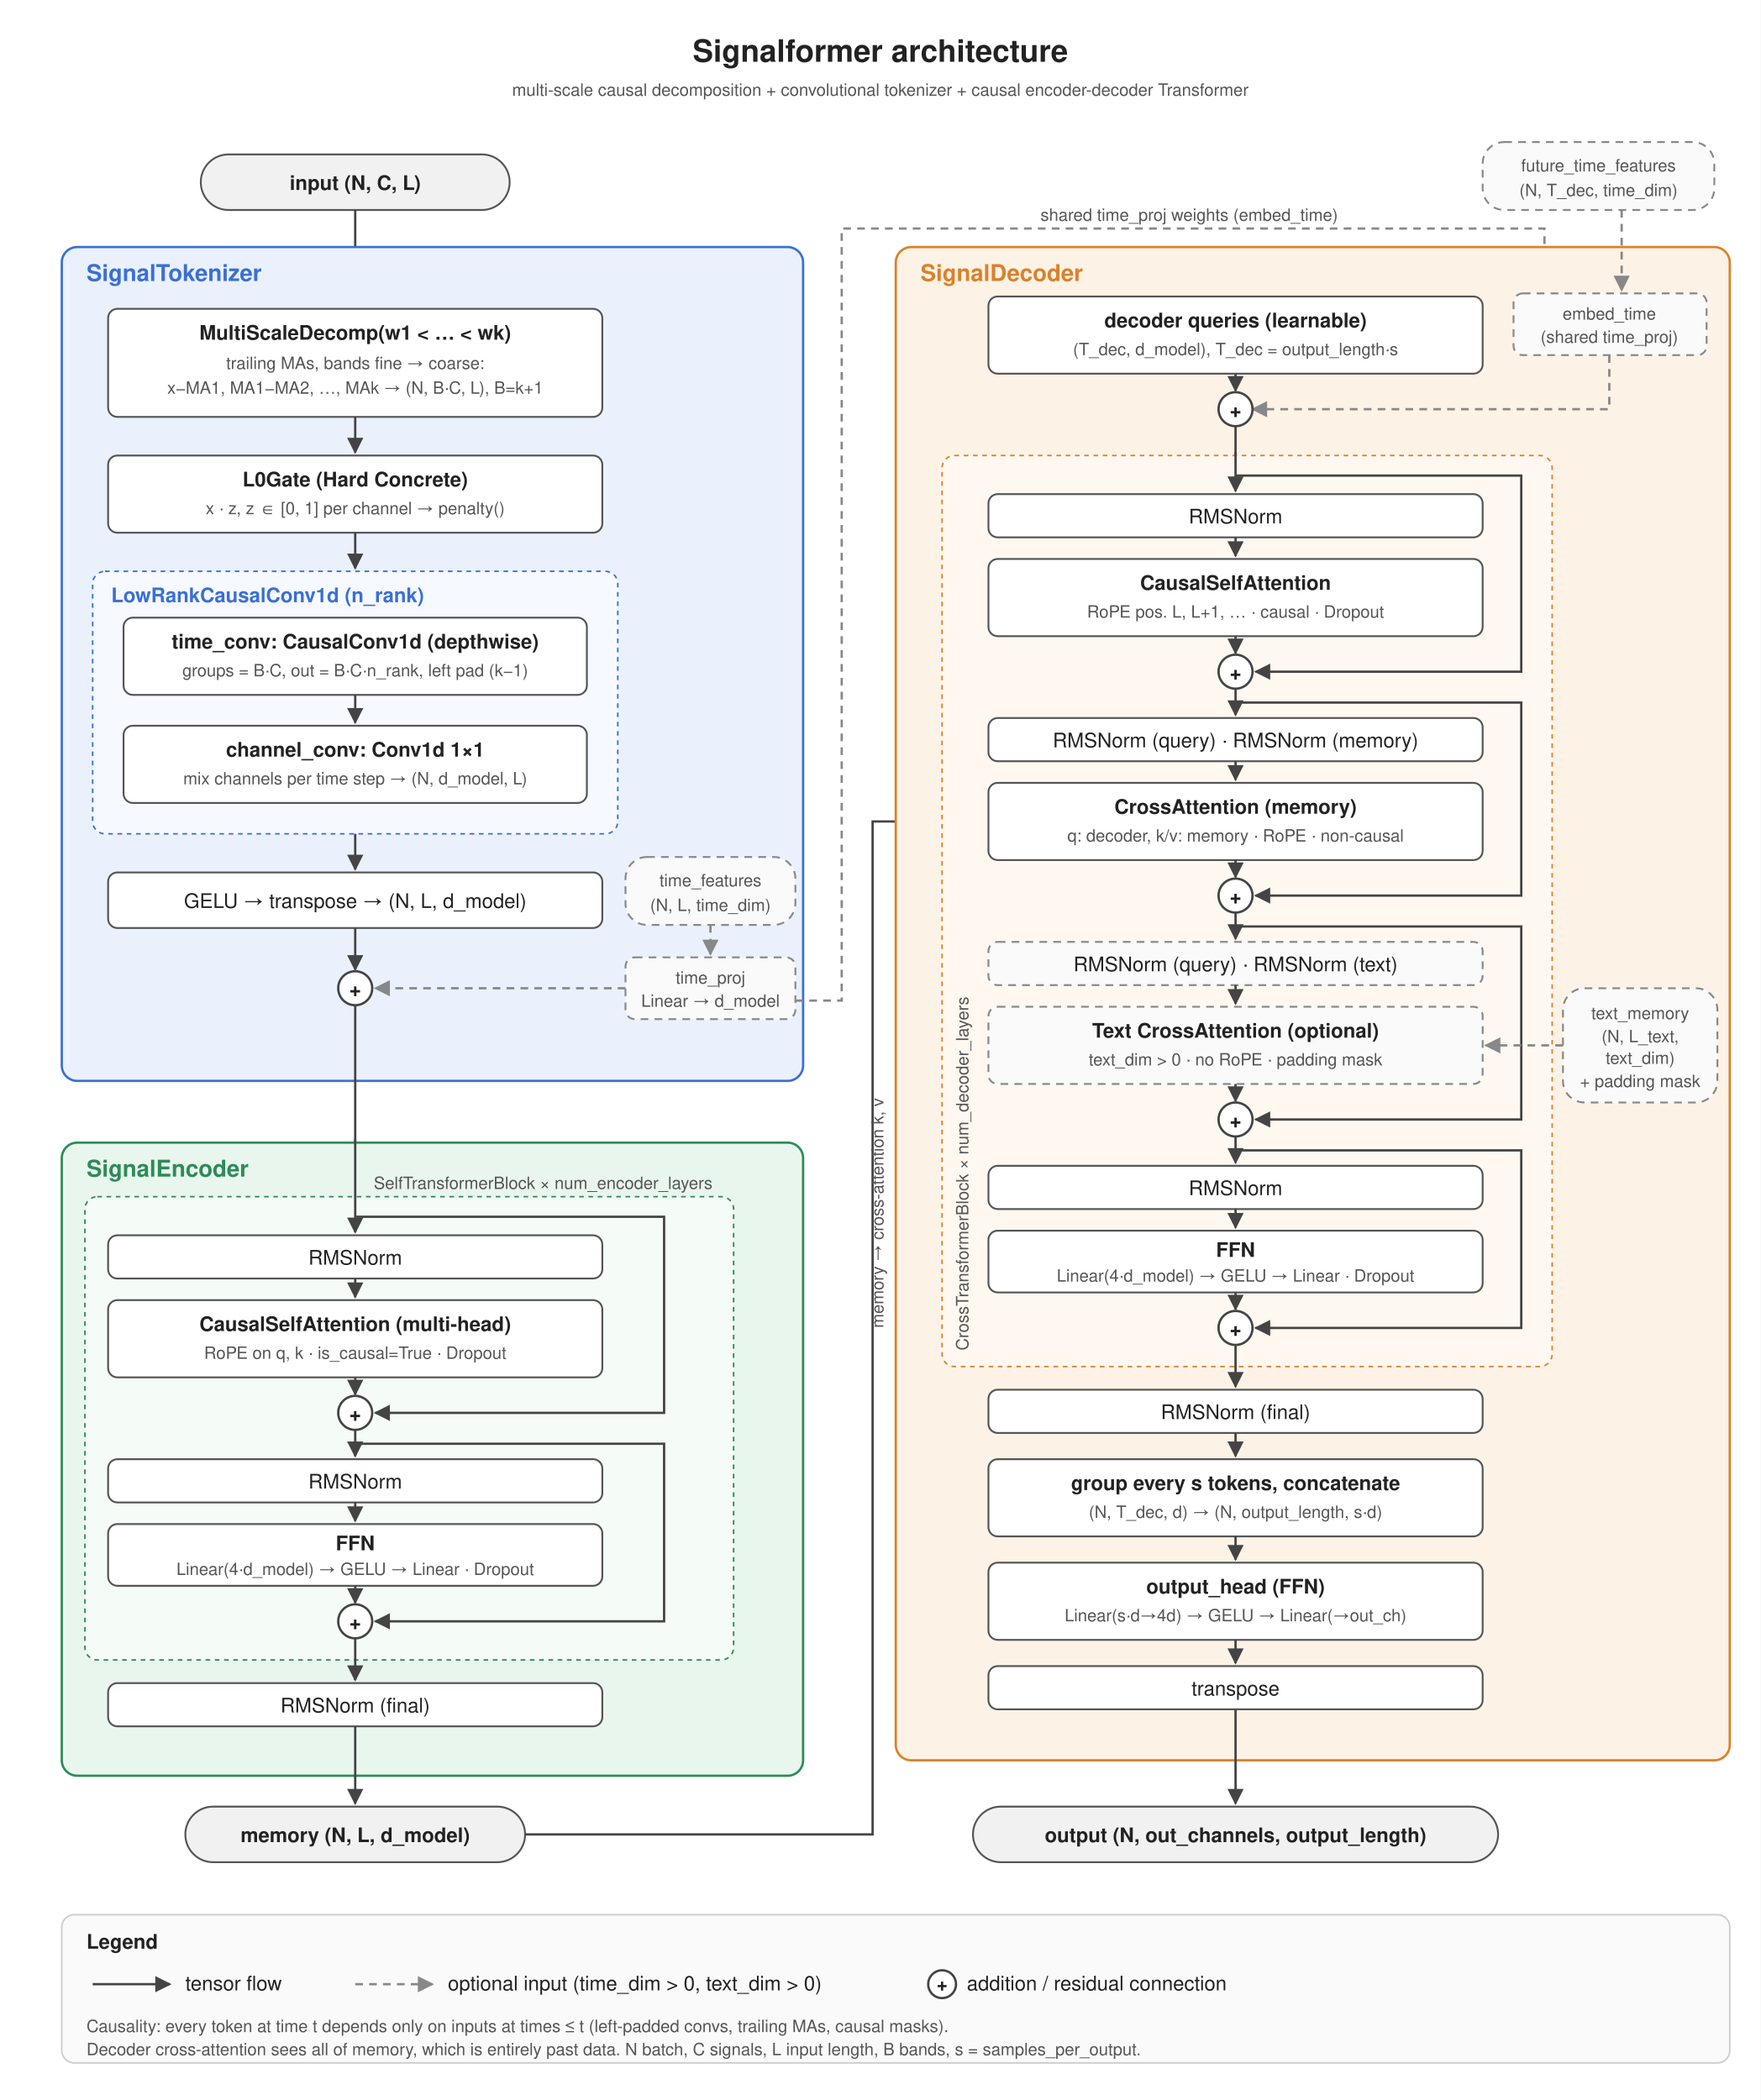
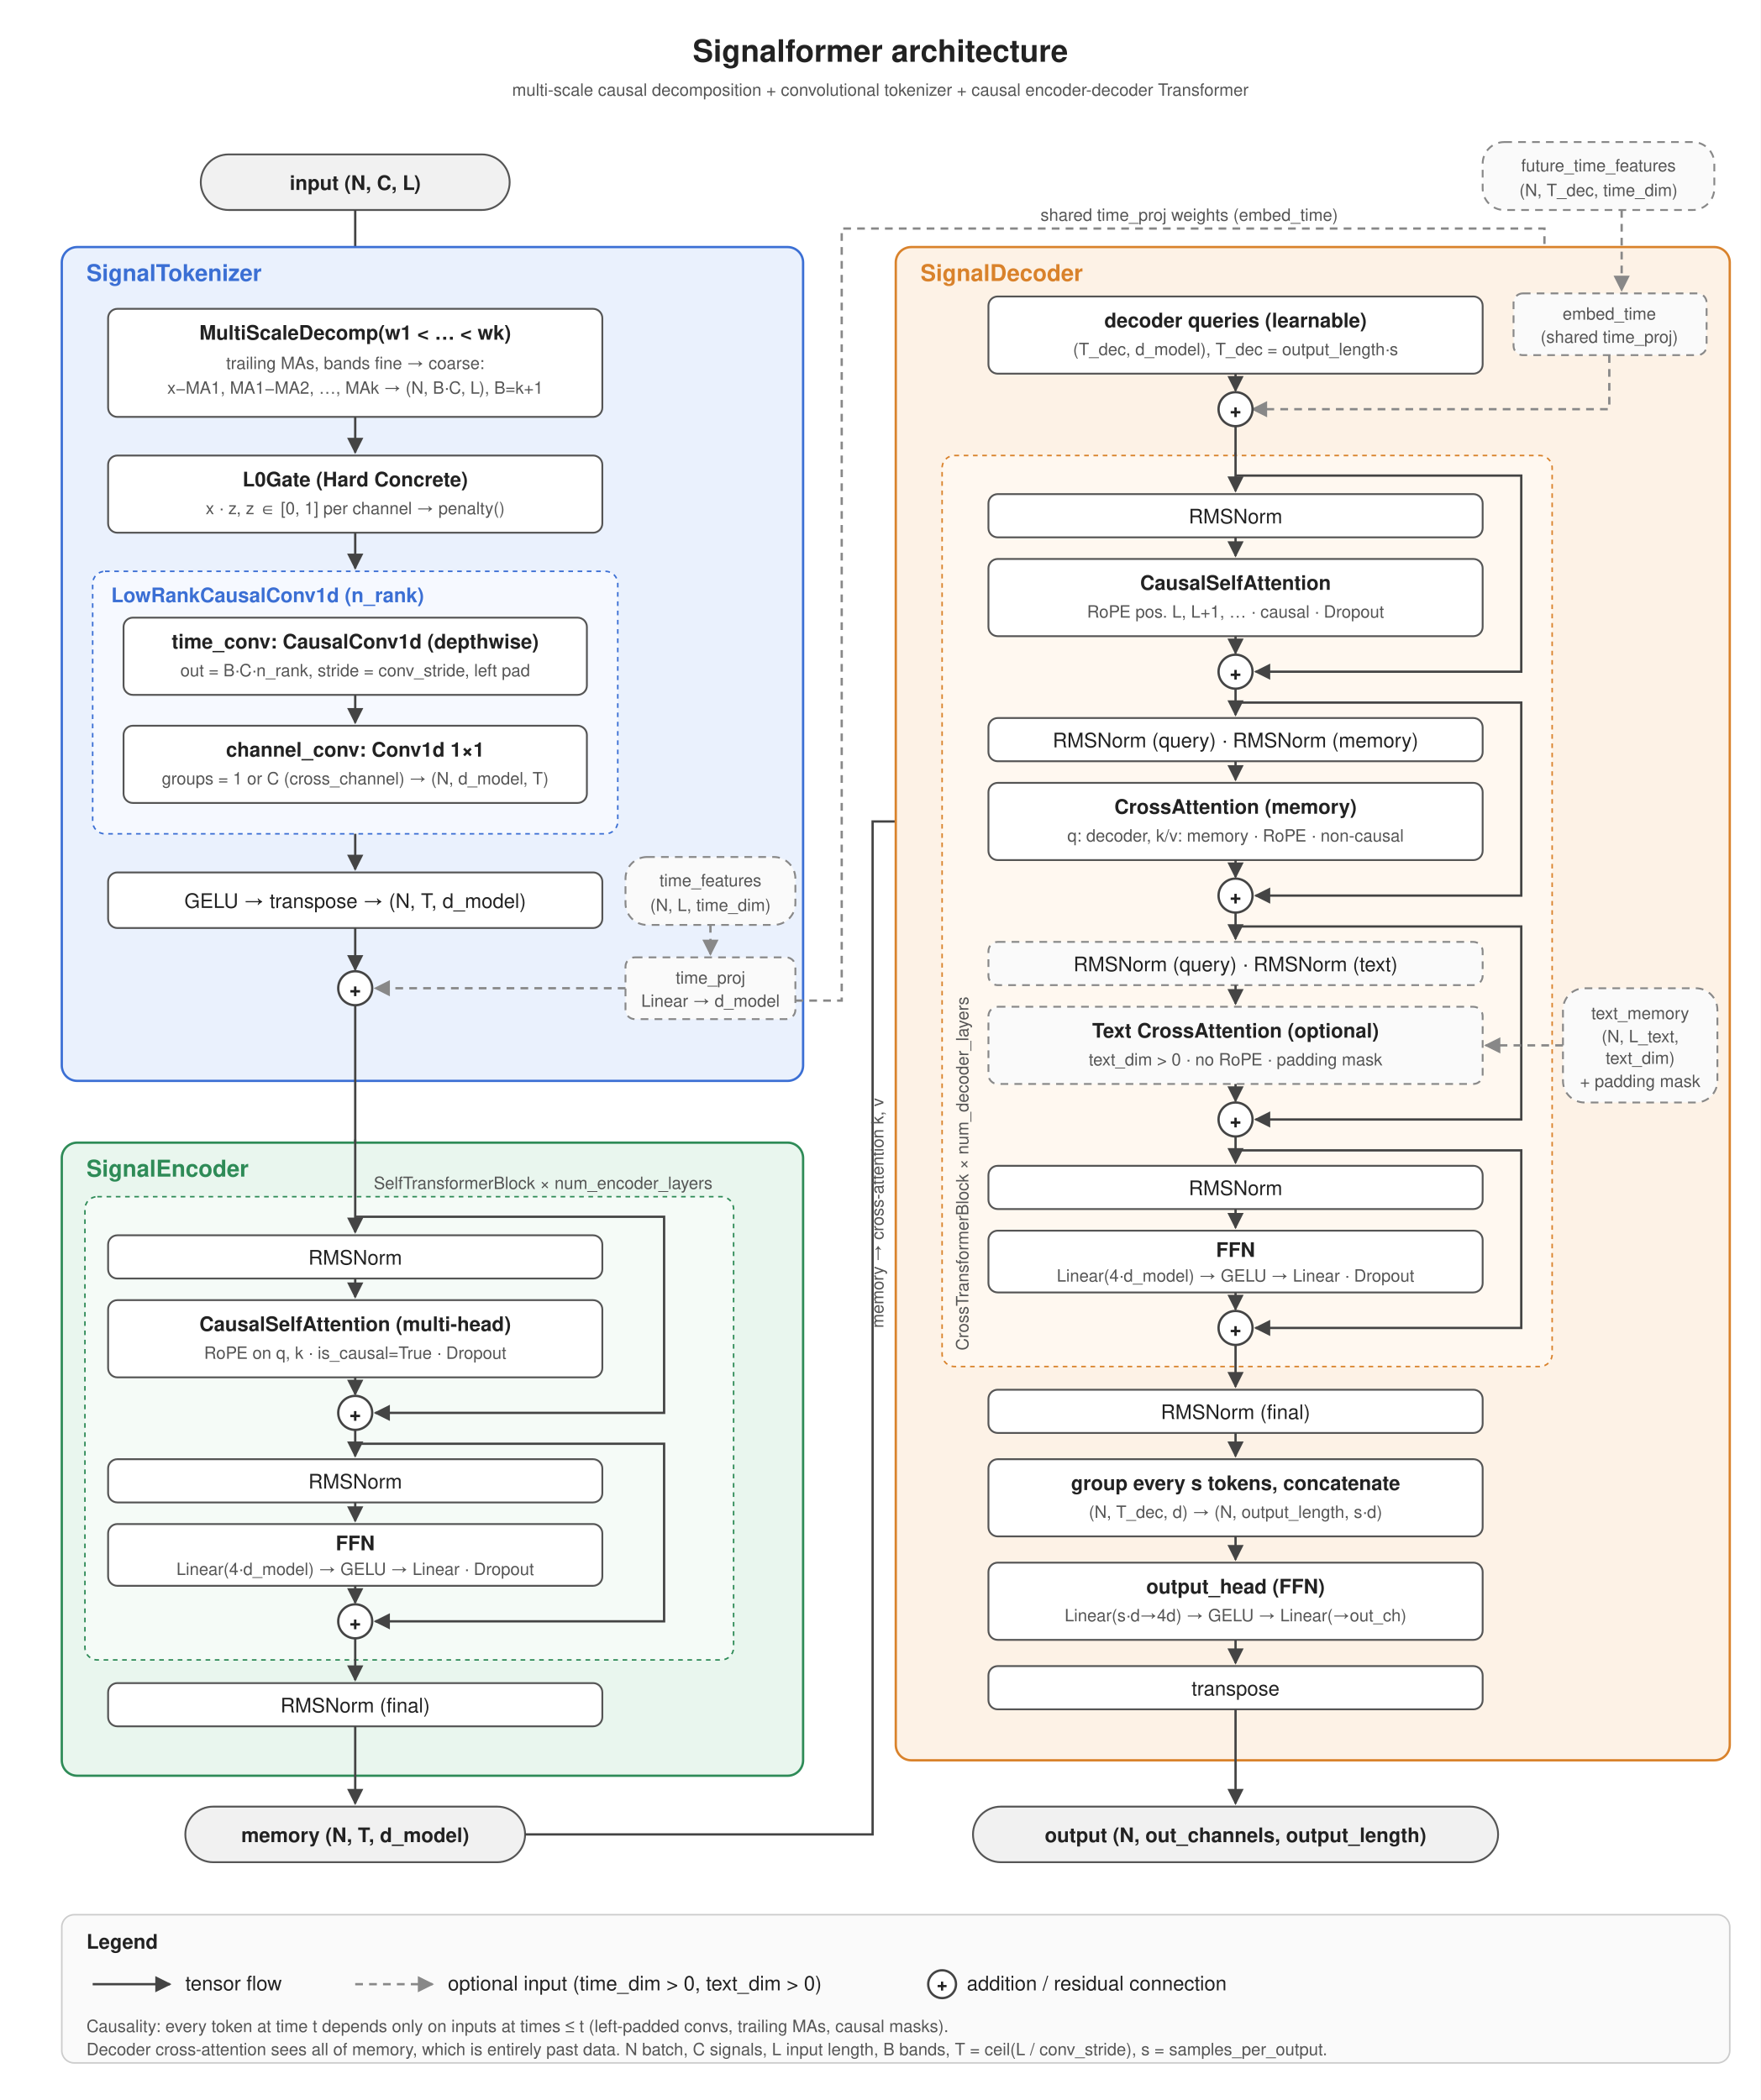
<svg xmlns="http://www.w3.org/2000/svg" width="1140" height="1360" viewBox="0 0 1140 1360" font-family="Helvetica, Arial, sans-serif" font-size="13" fill="#222">
  <defs>
    <marker id="arrow" viewBox="0 0 10 10" refX="9" refY="5" markerWidth="7" markerHeight="7" orient="auto-start-reverse">
      <path d="M0,0 L10,5 L0,10 z" fill="#444" />
    </marker>
    <marker id="arrow-gray" viewBox="0 0 10 10" refX="9" refY="5" markerWidth="7" markerHeight="7" orient="auto-start-reverse">
      <path d="M0,0 L10,5 L0,10 z" fill="#888" />
    </marker>
    <style>
      .box { fill: #fff; stroke: #555; stroke-width: 1.2; }
      .opt { fill: #fafafa; stroke: #888; stroke-width: 1.2; stroke-dasharray: 5 4; }
      .pill { fill: #f1f1f1; stroke: #555; stroke-width: 1.2; }
      .line { stroke: #444; stroke-width: 1.5; fill: none; }
      .optline { stroke: #888; stroke-width: 1.5; fill: none; stroke-dasharray: 5 4; }
      .title { font-size: 15; font-weight: bold; }
      .group { font-size: 15; font-weight: bold; }
      .small { font-size: 11; fill: #555; }
      .bold { font-weight: bold; }
      .plus { fill: #fff; stroke: #444; stroke-width: 1.5; }
    </style>
  </defs>
  <rect x="0" y="0" width="1140" height="1360" fill="#ffffff" />
  <text x="570" y="40" text-anchor="middle" font-size="20" font-weight="bold">Signalformer architecture</text>
  <text x="570" y="62" text-anchor="middle" class="small">multi-scale causal decomposition + convolutional tokenizer + causal encoder-decoder Transformer</text>
  <rect x="130" y="100" width="200" height="36" rx="18" class="pill" />
  <text x="230" y="123" text-anchor="middle" class="bold">input (N, C, L)</text>
  <line x1="230" y1="136" x2="230" y2="198" class="line" marker-end="url(#arrow)" />
  <rect x="40" y="160" width="480" height="540" rx="10" fill="#eaf1fd" stroke="#3b6fd4" stroke-width="1.5" />
  <text x="56" y="182" class="group" fill="#3b6fd4">SignalTokenizer</text>
  <rect x="70" y="200" width="320" height="70" rx="6" class="box" />
  <text x="230" y="220" text-anchor="middle" class="bold">MultiScaleDecomp(w1 &lt; … &lt; wk)</text>
  <text x="230" y="239" text-anchor="middle" class="small">trailing MAs, bands fine → coarse:</text>
  <text x="230" y="255" text-anchor="middle" class="small">x−MA1, MA1−MA2, …, MAk → (N, B·C, L), B=k+1</text>
  <line x1="230" y1="270" x2="230" y2="293" class="line" marker-end="url(#arrow)" />
  <rect x="70" y="295" width="320" height="50" rx="6" class="box" />
  <text x="230" y="315" text-anchor="middle" class="bold">L0Gate (Hard Concrete)</text>
  <text x="230" y="333" text-anchor="middle" class="small">x · z,  z ∈ [0, 1] per channel  →  penalty()</text>
  <line x1="230" y1="345" x2="230" y2="368" class="line" marker-end="url(#arrow)" />
  <rect x="60" y="370" width="340" height="170" rx="8" fill="#f6f9ff" stroke="#3b6fd4" stroke-width="1" stroke-dasharray="3 3" />
  <text x="72" y="390" class="bold" fill="#3b6fd4">LowRankCausalConv1d (n_rank)</text>
  <rect x="80" y="400" width="300" height="50" rx="6" class="box" />
  <text x="230" y="420" text-anchor="middle" class="bold">time_conv: CausalConv1d (depthwise)</text>
-   <text x="230" y="438" text-anchor="middle" class="small">groups = B·C, out = B·C·n_rank, left pad (k−1)</text>
+   <text x="230" y="438" text-anchor="middle" class="small">out = B·C·n_rank, stride = conv_stride, left pad</text>
  <line x1="230" y1="450" x2="230" y2="468" class="line" marker-end="url(#arrow)" />
  <rect x="80" y="470" width="300" height="50" rx="6" class="box" />
  <text x="230" y="490" text-anchor="middle" class="bold">channel_conv: Conv1d 1×1</text>
-   <text x="230" y="508" text-anchor="middle" class="small">mix channels per time step  →  (N, d_model, L)</text>
+   <text x="230" y="508" text-anchor="middle" class="small">groups = 1 or C (cross_channel) → (N, d_model, T)</text>
  <line x1="230" y1="540" x2="230" y2="563" class="line" marker-end="url(#arrow)" />
  <rect x="70" y="565" width="320" height="36" rx="6" class="box" />
-   <text x="230" y="588" text-anchor="middle">GELU → transpose → (N, L, d_model)</text>
+   <text x="230" y="588" text-anchor="middle">GELU → transpose → (N, T, d_model)</text>
  <line x1="230" y1="601" x2="230" y2="628" class="line" marker-end="url(#arrow)" />
  <circle cx="230" cy="640" r="11" class="plus" />
  <text x="230" y="645" text-anchor="middle" class="bold">+</text>
  <rect x="405" y="555" width="110" height="44" rx="14" class="opt" />
  <text x="460" y="574" text-anchor="middle" class="small">time_features</text>
  <text x="460" y="590" text-anchor="middle" class="small">(N, L, time_dim)</text>
  <line x1="460" y1="599" x2="460" y2="618" class="optline" marker-end="url(#arrow-gray)" />
  <rect x="405" y="620" width="110" height="40" rx="6" class="opt" />
  <text x="460" y="637" text-anchor="middle" class="small">time_proj</text>
  <text x="460" y="652" text-anchor="middle" class="small">Linear → d_model</text>
  <line x1="405" y1="640" x2="243" y2="640" class="optline" marker-end="url(#arrow-gray)" />
  <line x1="230" y1="651" x2="230" y2="798" class="line" marker-end="url(#arrow)" />
  <rect x="40" y="740" width="480" height="410" rx="10" fill="#e9f6ee" stroke="#2e8b57" stroke-width="1.5" />
  <text x="56" y="762" class="group" fill="#2e8b57">SignalEncoder</text>
  <rect x="55" y="775" width="420" height="300" rx="8" fill="#f5fbf7" stroke="#2e8b57" stroke-width="1" stroke-dasharray="3 3" />
  <text x="242" y="770" class="small">SelfTransformerBlock × num_encoder_layers</text>
  <line x1="230" y1="738" x2="230" y2="798" class="line" marker-end="url(#arrow)" />
  <path d="M230,788 H430 V915 H243" class="line" marker-end="url(#arrow)" />
  <rect x="70" y="800" width="320" height="28" rx="6" class="box" />
  <text x="230" y="819" text-anchor="middle">RMSNorm</text>
  <line x1="230" y1="828" x2="230" y2="840" class="line" marker-end="url(#arrow)" />
  <rect x="70" y="842" width="320" height="50" rx="6" class="box" />
  <text x="230" y="862" text-anchor="middle" class="bold">CausalSelfAttention (multi-head)</text>
  <text x="230" y="880" text-anchor="middle" class="small">RoPE on q, k · is_causal=True · Dropout</text>
  <line x1="230" y1="892" x2="230" y2="903" class="line" marker-end="url(#arrow)" />
  <circle cx="230" cy="915" r="11" class="plus" />
  <text x="230" y="920" text-anchor="middle" class="bold">+</text>
  <line x1="230" y1="926" x2="230" y2="943" class="line" marker-end="url(#arrow)" />
  <path d="M230,935 H430 V1050 H243" class="line" marker-end="url(#arrow)" />
  <rect x="70" y="945" width="320" height="28" rx="6" class="box" />
  <text x="230" y="964" text-anchor="middle">RMSNorm</text>
  <line x1="230" y1="973" x2="230" y2="985" class="line" marker-end="url(#arrow)" />
  <rect x="70" y="987" width="320" height="40" rx="6" class="box" />
  <text x="230" y="1004" text-anchor="middle" class="bold">FFN</text>
  <text x="230" y="1020" text-anchor="middle" class="small">Linear(4·d_model) → GELU → Linear · Dropout</text>
  <line x1="230" y1="1027" x2="230" y2="1038" class="line" marker-end="url(#arrow)" />
  <circle cx="230" cy="1050" r="11" class="plus" />
  <text x="230" y="1055" text-anchor="middle" class="bold">+</text>
  <line x1="230" y1="1061" x2="230" y2="1088" class="line" marker-end="url(#arrow)" />
  <rect x="70" y="1090" width="320" height="28" rx="6" class="box" />
  <text x="230" y="1109" text-anchor="middle">RMSNorm (final)</text>
  <line x1="230" y1="1118" x2="230" y2="1168" class="line" marker-end="url(#arrow)" />
  <rect x="120" y="1170" width="220" height="36" rx="18" class="pill" />
-   <text x="230" y="1193" text-anchor="middle" class="bold">memory (N, L, d_model)</text>
+   <text x="230" y="1193" text-anchor="middle" class="bold">memory (N, T, d_model)</text>
  <path d="M340,1188 H565 V532 H638" class="line" marker-end="url(#arrow)" />
  <text x="572" y="860" class="small" transform="rotate(-90 572 860)">memory → cross-attention k, v</text>
  <path d="M515,648 H545 V148 H1000 V188" class="optline" marker-end="url(#arrow-gray)" />
  <text x="770" y="143" text-anchor="middle" class="small">shared time_proj weights (embed_time)</text>
  <rect x="580" y="160" width="540" height="980" rx="10" fill="#fdf2e6" stroke="#d9822b" stroke-width="1.5" />
  <text x="596" y="182" class="group" fill="#d9822b">SignalDecoder</text>
  <rect x="960" y="92" width="150" height="44" rx="14" class="opt" />
  <text x="1035" y="111" text-anchor="middle" class="small">future_time_features</text>
  <text x="1035" y="127" text-anchor="middle" class="small">(N, T_dec, time_dim)</text>
  <line x1="1050" y1="136" x2="1050" y2="188" class="optline" marker-end="url(#arrow-gray)" />
  <rect x="640" y="192" width="320" height="50" rx="6" class="box" />
  <text x="800" y="212" text-anchor="middle" class="bold">decoder queries (learnable)</text>
  <text x="800" y="230" text-anchor="middle" class="small">(T_dec, d_model), T_dec = output_length·s</text>
  <rect x="980" y="190" width="125" height="40" rx="6" class="opt" />
  <text x="1042" y="207" text-anchor="middle" class="small">embed_time</text>
  <text x="1042" y="222" text-anchor="middle" class="small">(shared time_proj)</text>
  <path d="M1042,230 V265 H811" class="optline" marker-end="url(#arrow-gray)" />
  <line x1="800" y1="242" x2="800" y2="253" class="line" marker-end="url(#arrow)" />
  <circle cx="800" cy="265" r="11" class="plus" />
  <text x="800" y="270" text-anchor="middle" class="bold">+</text>
  <line x1="800" y1="276" x2="800" y2="318" class="line" marker-end="url(#arrow)" />
  <rect x="610" y="295" width="395" height="590" rx="8" fill="#fff8f0" stroke="#d9822b" stroke-width="1" stroke-dasharray="3 3" />
  <text x="627" y="760" text-anchor="middle" class="small" transform="rotate(-90 627 760)">CrossTransformerBlock × num_decoder_layers</text>
  <line x1="800" y1="293" x2="800" y2="318" class="line" marker-end="url(#arrow)" />
  <path d="M800,308 H985 V435 H813" class="line" marker-end="url(#arrow)" />
  <rect x="640" y="320" width="320" height="28" rx="6" class="box" />
  <text x="800" y="339" text-anchor="middle">RMSNorm</text>
  <line x1="800" y1="348" x2="800" y2="360" class="line" marker-end="url(#arrow)" />
  <rect x="640" y="362" width="320" height="50" rx="6" class="box" />
  <text x="800" y="382" text-anchor="middle" class="bold">CausalSelfAttention</text>
  <text x="800" y="400" text-anchor="middle" class="small">RoPE pos. L, L+1, … · causal · Dropout</text>
  <line x1="800" y1="412" x2="800" y2="423" class="line" marker-end="url(#arrow)" />
  <circle cx="800" cy="435" r="11" class="plus" />
  <text x="800" y="440" text-anchor="middle" class="bold">+</text>
  <line x1="800" y1="446" x2="800" y2="463" class="line" marker-end="url(#arrow)" />
  <path d="M800,455 H985 V580 H813" class="line" marker-end="url(#arrow)" />
  <rect x="640" y="465" width="320" height="28" rx="6" class="box" />
  <text x="800" y="484" text-anchor="middle">RMSNorm (query) · RMSNorm (memory)</text>
  <line x1="800" y1="493" x2="800" y2="505" class="line" marker-end="url(#arrow)" />
  <rect x="640" y="507" width="320" height="50" rx="6" class="box" />
  <text x="800" y="527" text-anchor="middle" class="bold">CrossAttention (memory)</text>
  <text x="800" y="545" text-anchor="middle" class="small">q: decoder, k/v: memory · RoPE · non-causal</text>
  <line x1="800" y1="557" x2="800" y2="568" class="line" marker-end="url(#arrow)" />
  <circle cx="800" cy="580" r="11" class="plus" />
  <text x="800" y="585" text-anchor="middle" class="bold">+</text>
  <line x1="800" y1="591" x2="800" y2="608" class="line" marker-end="url(#arrow)" />
  <path d="M800,600 H985 V725 H813" class="line" marker-end="url(#arrow)" />
  <rect x="640" y="610" width="320" height="28" rx="6" class="opt" />
  <text x="800" y="629" text-anchor="middle">RMSNorm (query) · RMSNorm (text)</text>
  <line x1="800" y1="638" x2="800" y2="650" class="line" marker-end="url(#arrow)" />
  <rect x="640" y="652" width="320" height="50" rx="6" class="opt" />
  <text x="800" y="672" text-anchor="middle" class="bold">Text CrossAttention (optional)</text>
  <text x="800" y="690" text-anchor="middle" class="small">text_dim &gt; 0 · no RoPE · padding mask</text>
  <line x1="800" y1="702" x2="800" y2="713" class="line" marker-end="url(#arrow)" />
  <circle cx="800" cy="725" r="11" class="plus" />
  <text x="800" y="730" text-anchor="middle" class="bold">+</text>
  <rect x="1012" y="640" width="100" height="74" rx="14" class="opt" />
  <text x="1062" y="660" text-anchor="middle" class="small">text_memory</text>
  <text x="1062" y="675" text-anchor="middle" class="small">(N, L_text,</text>
  <text x="1062" y="689" text-anchor="middle" class="small">text_dim)</text>
  <text x="1062" y="704" text-anchor="middle" class="small">+ padding mask</text>
  <line x1="1012" y1="677" x2="962" y2="677" class="optline" marker-end="url(#arrow-gray)" />
  <line x1="800" y1="736" x2="800" y2="753" class="line" marker-end="url(#arrow)" />
  <path d="M800,745 H985 V860 H813" class="line" marker-end="url(#arrow)" />
  <rect x="640" y="755" width="320" height="28" rx="6" class="box" />
  <text x="800" y="774" text-anchor="middle">RMSNorm</text>
  <line x1="800" y1="783" x2="800" y2="795" class="line" marker-end="url(#arrow)" />
  <rect x="640" y="797" width="320" height="40" rx="6" class="box" />
  <text x="800" y="814" text-anchor="middle" class="bold">FFN</text>
  <text x="800" y="830" text-anchor="middle" class="small">Linear(4·d_model) → GELU → Linear · Dropout</text>
  <line x1="800" y1="837" x2="800" y2="848" class="line" marker-end="url(#arrow)" />
  <circle cx="800" cy="860" r="11" class="plus" />
  <text x="800" y="865" text-anchor="middle" class="bold">+</text>
  <line x1="800" y1="871" x2="800" y2="898" class="line" marker-end="url(#arrow)" />
  <rect x="640" y="900" width="320" height="28" rx="6" class="box" />
  <text x="800" y="919" text-anchor="middle">RMSNorm (final)</text>
  <line x1="800" y1="928" x2="800" y2="943" class="line" marker-end="url(#arrow)" />
  <rect x="640" y="945" width="320" height="50" rx="6" class="box" />
  <text x="800" y="965" text-anchor="middle" class="bold">group every s tokens, concatenate</text>
  <text x="800" y="983" text-anchor="middle" class="small">(N, T_dec, d) → (N, output_length, s·d)</text>
  <line x1="800" y1="995" x2="800" y2="1010" class="line" marker-end="url(#arrow)" />
  <rect x="640" y="1012" width="320" height="50" rx="6" class="box" />
  <text x="800" y="1032" text-anchor="middle" class="bold">output_head (FFN)</text>
  <text x="800" y="1050" text-anchor="middle" class="small">Linear(s·d→4d) → GELU → Linear(→out_ch)</text>
  <line x1="800" y1="1062" x2="800" y2="1077" class="line" marker-end="url(#arrow)" />
  <rect x="640" y="1079" width="320" height="28" rx="6" class="box" />
  <text x="800" y="1098" text-anchor="middle">transpose</text>
  <line x1="800" y1="1107" x2="800" y2="1168" class="line" marker-end="url(#arrow)" />
  <rect x="630" y="1170" width="340" height="36" rx="18" class="pill" />
  <text x="800" y="1193" text-anchor="middle" class="bold">output (N, out_channels, output_length)</text>
  <rect x="40" y="1240" width="1080" height="96" rx="8" fill="#fafafa" stroke="#ccc" />
  <text x="56" y="1262" class="bold">Legend</text>
  <line x1="60" y1="1285" x2="110" y2="1285" class="line" marker-end="url(#arrow)" />
  <text x="120" y="1289">tensor flow</text>
  <line x1="230" y1="1285" x2="280" y2="1285" class="optline" marker-end="url(#arrow-gray)" />
  <text x="290" y="1289">optional input (time_dim &gt; 0, text_dim &gt; 0)</text>
  <circle cx="610" cy="1285" r="9" class="plus" />
  <text x="610" y="1289" text-anchor="middle" class="bold" font-size="12">+</text>
  <text x="626" y="1289">addition / residual connection</text>
  <text x="56" y="1316" class="small">Causality: every token at time t depends only on inputs at times ≤ t (left-padded convs, trailing MAs, causal masks).</text>
-   <text x="56" y="1331" class="small">Decoder cross-attention sees all of memory, which is entirely past data. N batch, C signals, L input length, B bands, s = samples_per_output.</text>
+   <text x="56" y="1331" class="small">Decoder cross-attention sees all of memory, which is entirely past data. N batch, C signals, L input length, B bands, T = ceil(L / conv_stride), s = samples_per_output.</text>
</svg>
